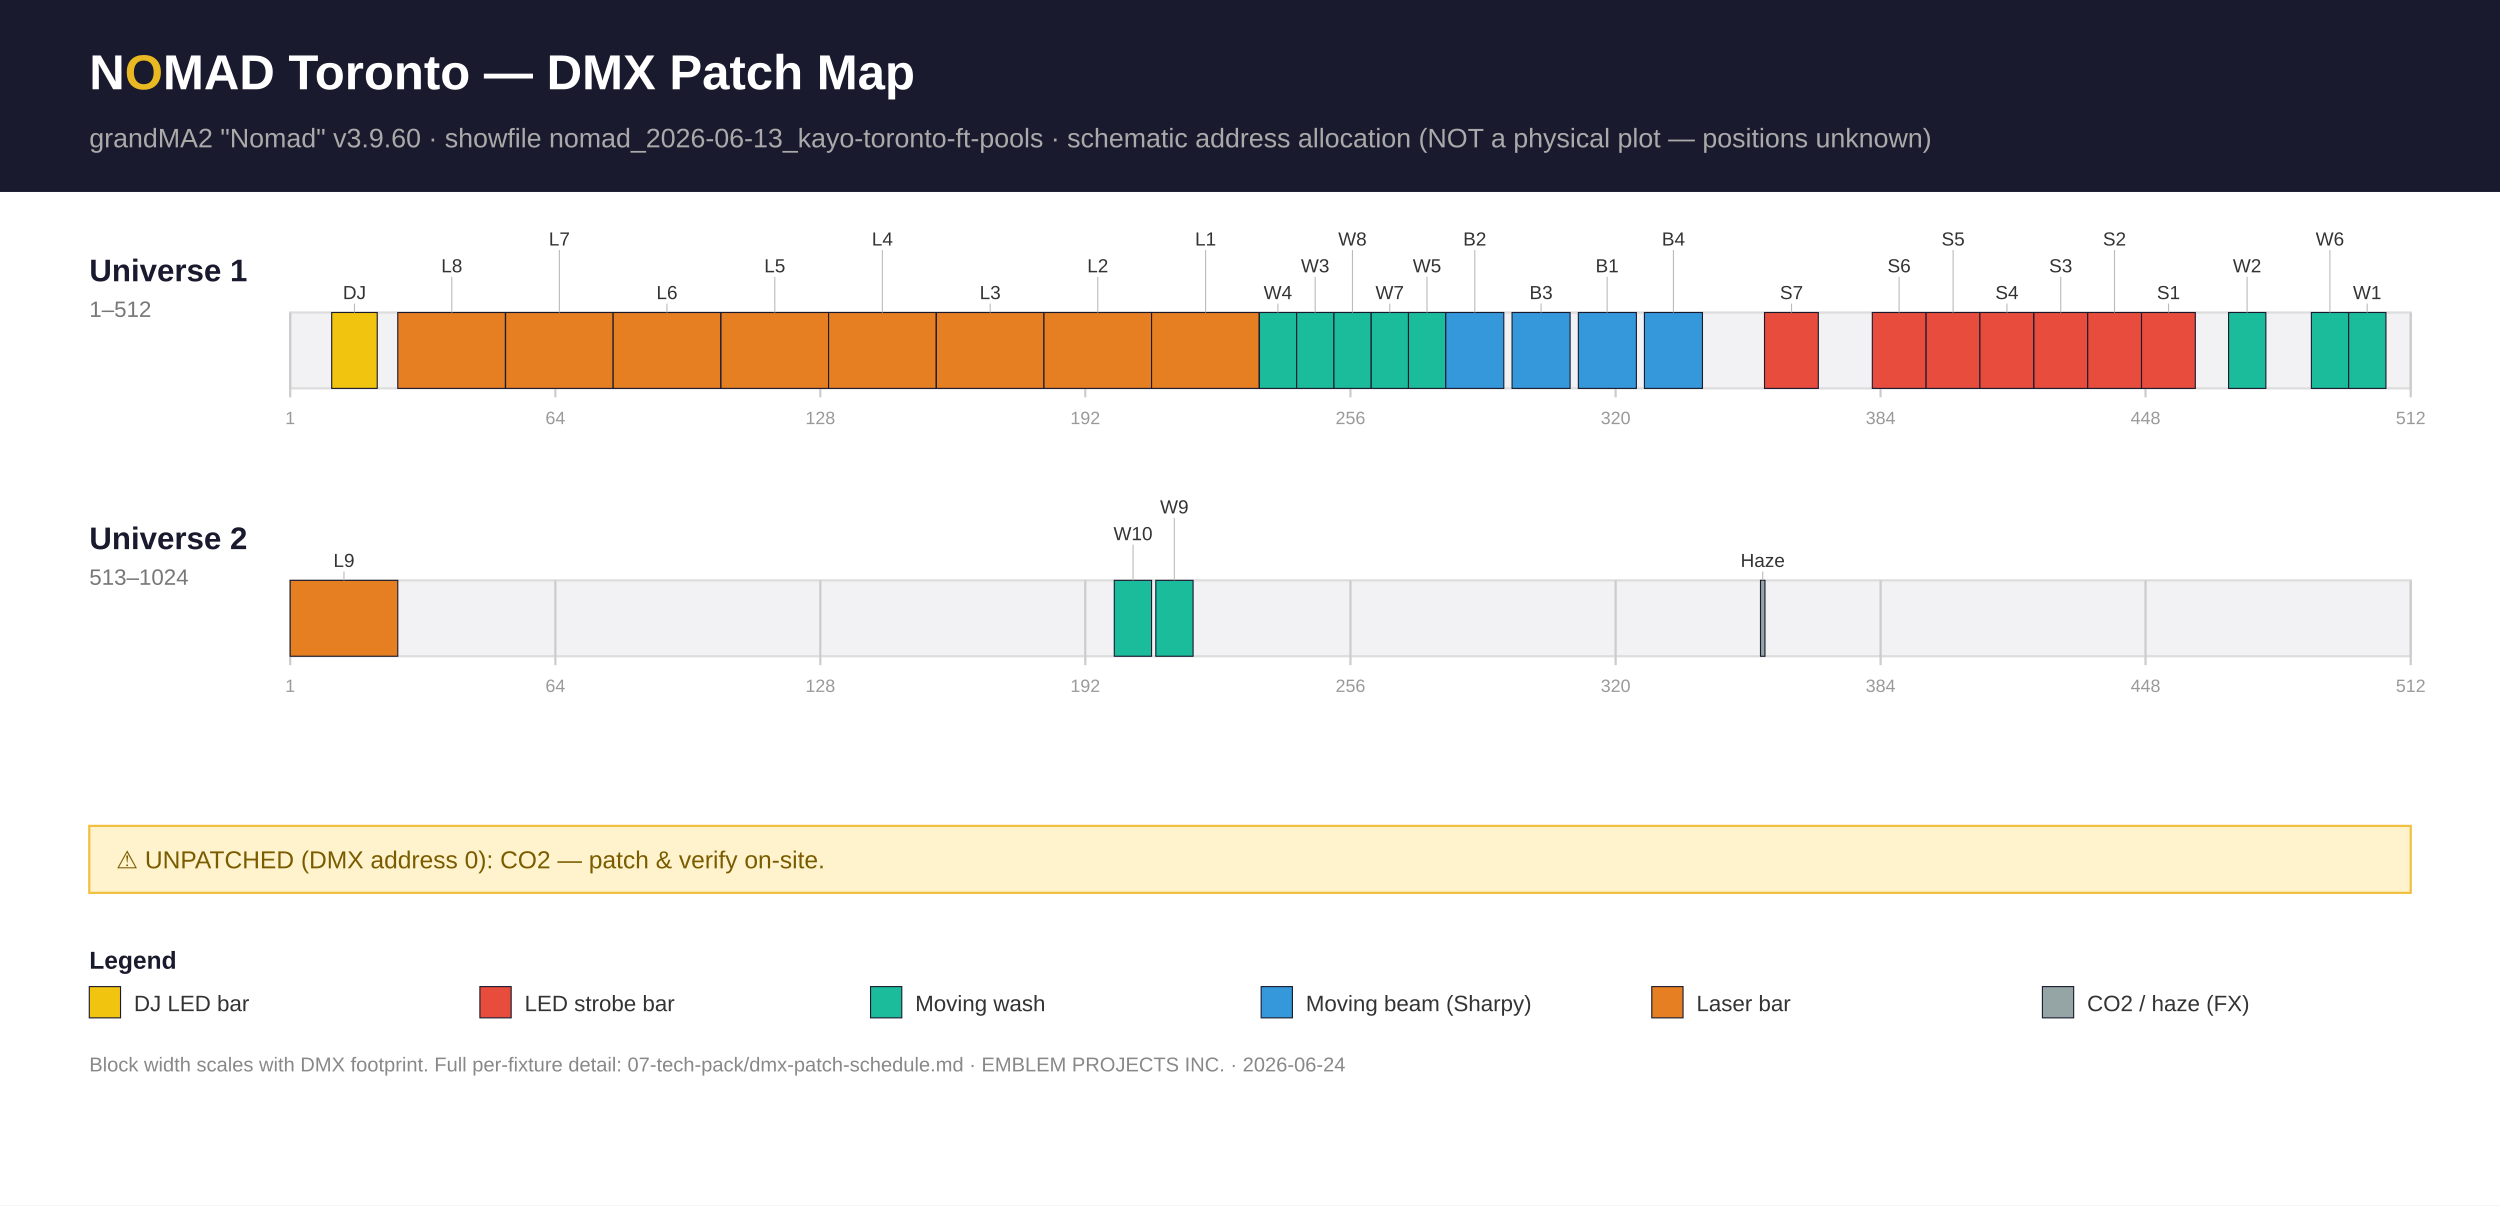
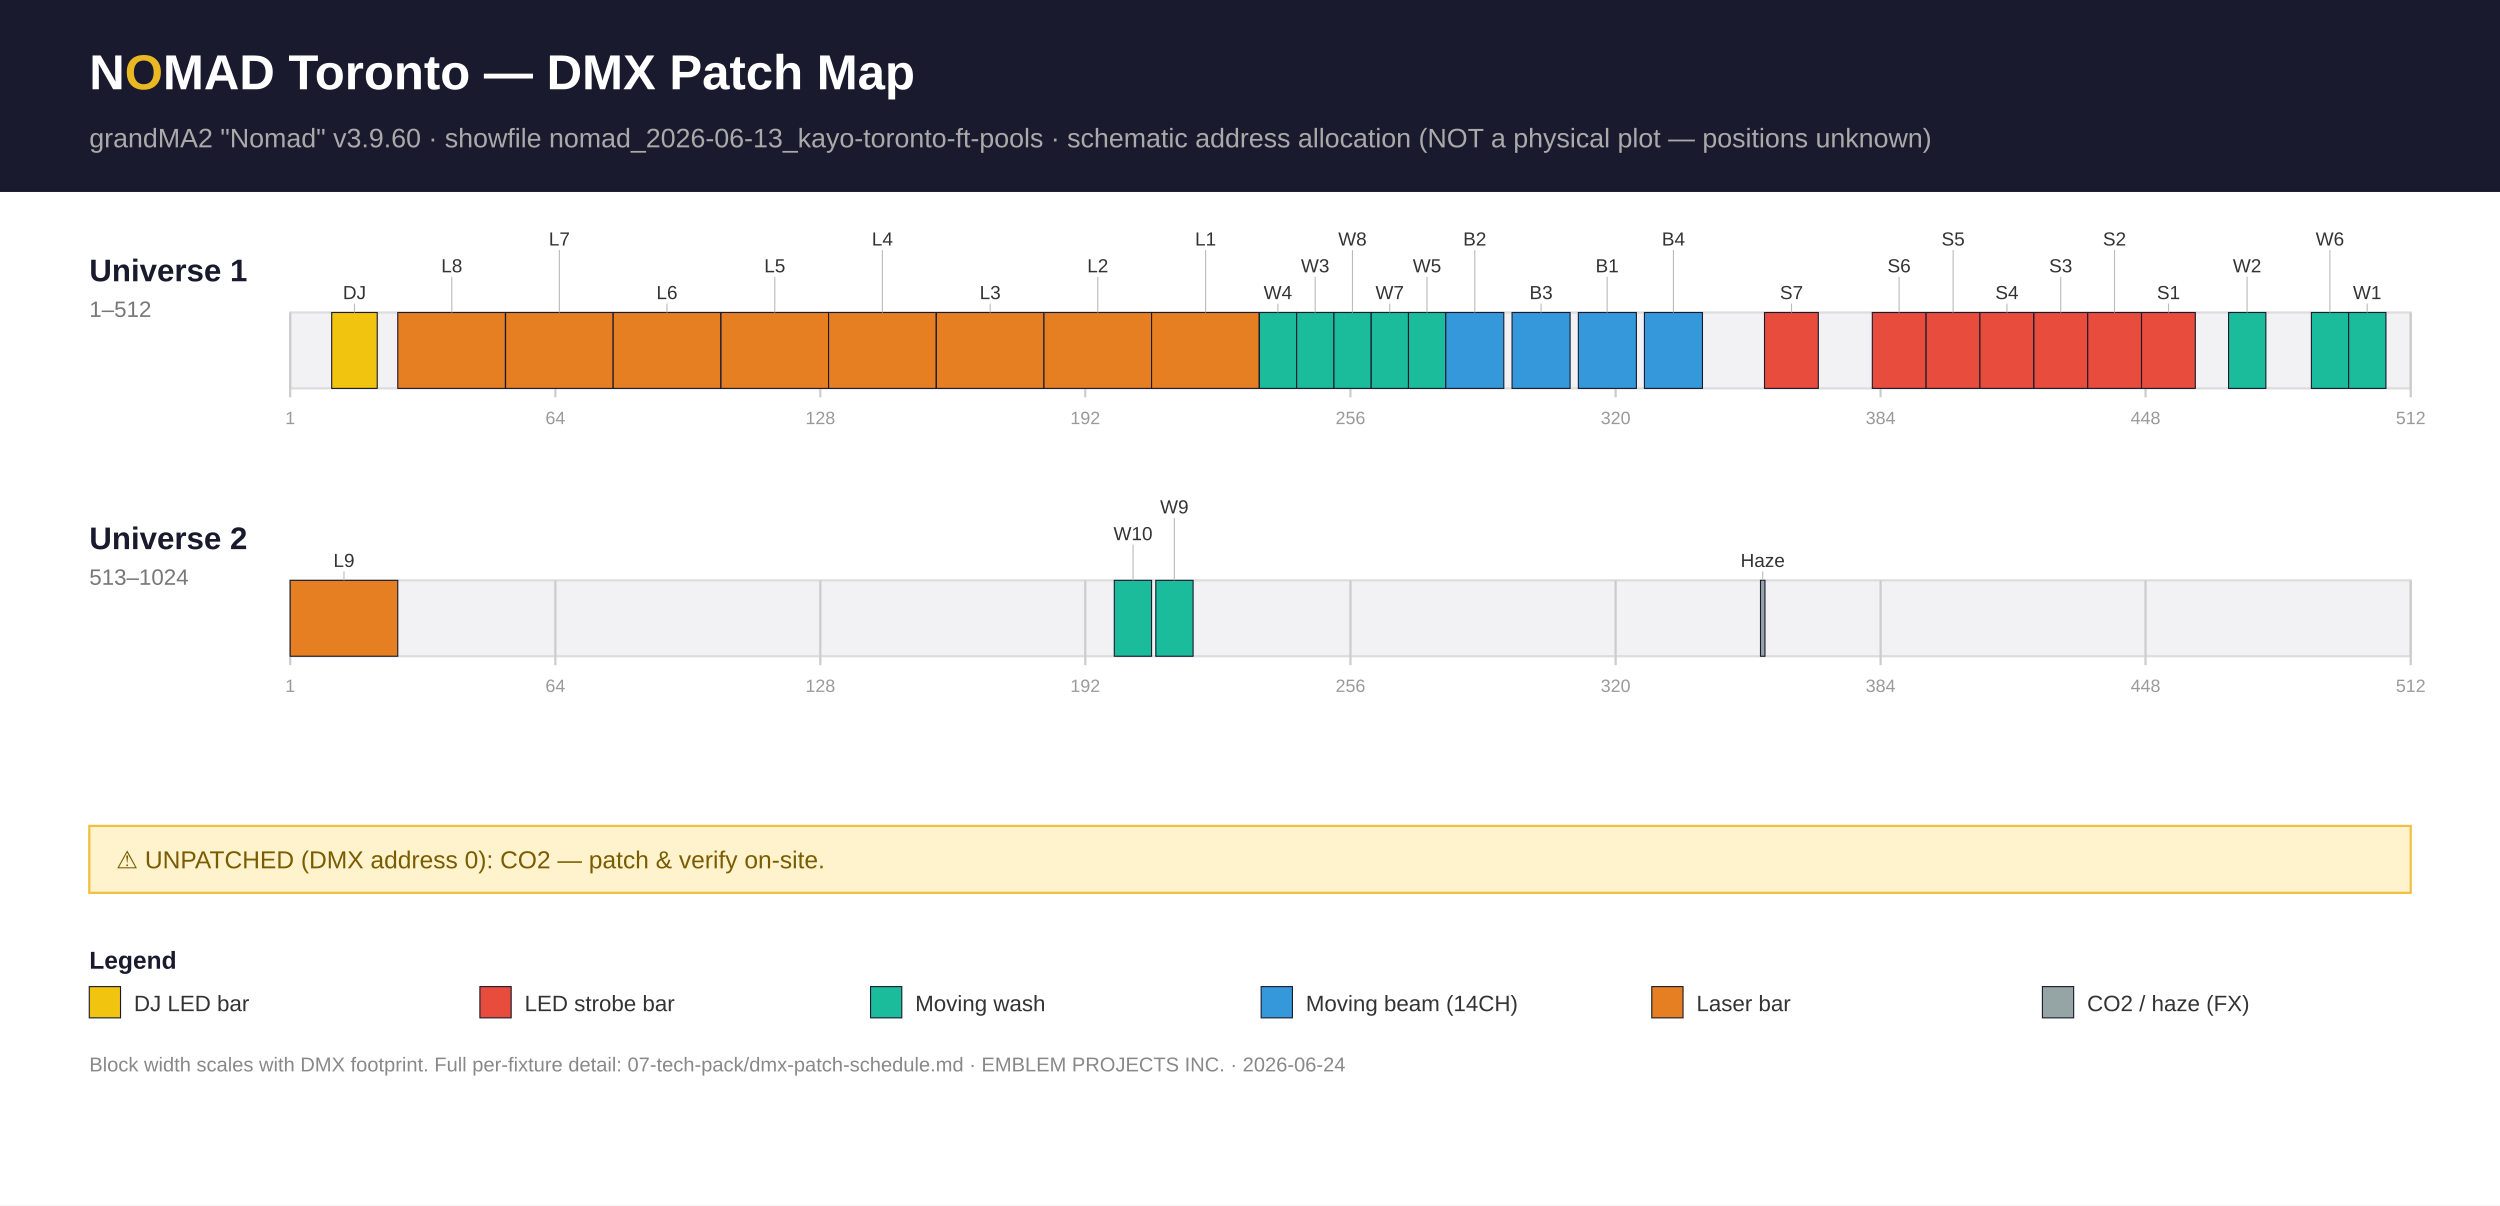
<svg xmlns="http://www.w3.org/2000/svg" viewBox="0 0 1120 540" font-family="Segoe UI,Arial,sans-serif">
  <rect width="1120" height="540" fill="#ffffff" />
  <rect x="0" y="0" width="1120" height="86" fill="#1a1a2e" />
  <text x="40" y="40" fill="#ffffff" font-size="22" font-weight="700">N<tspan fill="#e8b923">O</tspan>MAD Toronto — DMX Patch Map</text>
  <text x="40" y="66" fill="#aaaaaa" font-size="12">grandMA2 "Nomad" v3.9.60 · showfile nomad_2026-06-13_kayo-toronto-ft-pools · schematic address allocation (NOT a physical plot — positions unknown)</text>
  <text x="40" y="126" fill="#1a1a2e" font-size="14" font-weight="700">Universe 1</text>
  <text x="40" y="142" fill="#777" font-size="10">1–512</text>
  <rect x="130" y="140" width="950" height="34" fill="#f2f2f4" stroke="#ddd" />
  <line x1="130.0" y1="140" x2="130.0" y2="178" stroke="#ccc" />
  <text x="130.0" y="190" fill="#999" font-size="8" text-anchor="middle">1</text>
  <line x1="248.8" y1="140" x2="248.8" y2="178" stroke="#ccc" />
  <text x="248.8" y="190" fill="#999" font-size="8" text-anchor="middle">64</text>
  <line x1="367.5" y1="140" x2="367.5" y2="178" stroke="#ccc" />
  <text x="367.5" y="190" fill="#999" font-size="8" text-anchor="middle">128</text>
  <line x1="486.2" y1="140" x2="486.2" y2="178" stroke="#ccc" />
  <text x="486.2" y="190" fill="#999" font-size="8" text-anchor="middle">192</text>
  <line x1="605.0" y1="140" x2="605.0" y2="178" stroke="#ccc" />
  <text x="605.0" y="190" fill="#999" font-size="8" text-anchor="middle">256</text>
  <line x1="723.8" y1="140" x2="723.8" y2="178" stroke="#ccc" />
  <text x="723.8" y="190" fill="#999" font-size="8" text-anchor="middle">320</text>
  <line x1="842.5" y1="140" x2="842.5" y2="178" stroke="#ccc" />
  <text x="842.5" y="190" fill="#999" font-size="8" text-anchor="middle">384</text>
  <line x1="961.2" y1="140" x2="961.2" y2="178" stroke="#ccc" />
  <text x="961.2" y="190" fill="#999" font-size="8" text-anchor="middle">448</text>
  <line x1="1080.0" y1="140" x2="1080.0" y2="178" stroke="#ccc" />
  <text x="1080.0" y="190" fill="#999" font-size="8" text-anchor="middle">512</text>
  <rect x="148.6" y="140" width="20.4" height="34" fill="#f1c40f" stroke="#1a1a2e" stroke-width="0.5" />
  <line x1="158.8" y1="136" x2="158.8" y2="140" stroke="#bbb" stroke-width="0.5" />
  <text x="158.8" y="134" fill="#333" font-size="8.5" text-anchor="middle">DJ</text>
  <rect x="178.2" y="140" width="48.2" height="34" fill="#e67e22" stroke="#1a1a2e" stroke-width="0.5" />
  <line x1="202.4" y1="124" x2="202.4" y2="140" stroke="#bbb" stroke-width="0.5" />
  <text x="202.4" y="122" fill="#333" font-size="8.5" text-anchor="middle">L8</text>
  <rect x="226.5" y="140" width="48.2" height="34" fill="#e67e22" stroke="#1a1a2e" stroke-width="0.5" />
  <line x1="250.6" y1="112" x2="250.6" y2="140" stroke="#bbb" stroke-width="0.5" />
  <text x="250.6" y="110" fill="#333" font-size="8.5" text-anchor="middle">L7</text>
  <rect x="274.7" y="140" width="48.2" height="34" fill="#e67e22" stroke="#1a1a2e" stroke-width="0.5" />
  <line x1="298.8" y1="136" x2="298.8" y2="140" stroke="#bbb" stroke-width="0.5" />
  <text x="298.8" y="134" fill="#333" font-size="8.5" text-anchor="middle">L6</text>
  <rect x="323.0" y="140" width="48.2" height="34" fill="#e67e22" stroke="#1a1a2e" stroke-width="0.5" />
  <line x1="347.1" y1="124" x2="347.1" y2="140" stroke="#bbb" stroke-width="0.5" />
  <text x="347.1" y="122" fill="#333" font-size="8.5" text-anchor="middle">L5</text>
  <rect x="371.2" y="140" width="48.2" height="34" fill="#e67e22" stroke="#1a1a2e" stroke-width="0.5" />
  <line x1="395.3" y1="112" x2="395.3" y2="140" stroke="#bbb" stroke-width="0.5" />
  <text x="395.3" y="110" fill="#333" font-size="8.5" text-anchor="middle">L4</text>
  <rect x="419.5" y="140" width="48.2" height="34" fill="#e67e22" stroke="#1a1a2e" stroke-width="0.5" />
  <line x1="443.6" y1="136" x2="443.6" y2="140" stroke="#bbb" stroke-width="0.5" />
  <text x="443.6" y="134" fill="#333" font-size="8.5" text-anchor="middle">L3</text>
  <rect x="467.7" y="140" width="48.2" height="34" fill="#e67e22" stroke="#1a1a2e" stroke-width="0.5" />
  <line x1="491.8" y1="124" x2="491.8" y2="140" stroke="#bbb" stroke-width="0.5" />
  <text x="491.8" y="122" fill="#333" font-size="8.5" text-anchor="middle">L2</text>
  <rect x="515.9" y="140" width="48.2" height="34" fill="#e67e22" stroke="#1a1a2e" stroke-width="0.5" />
  <line x1="540.1" y1="112" x2="540.1" y2="140" stroke="#bbb" stroke-width="0.5" />
  <text x="540.1" y="110" fill="#333" font-size="8.5" text-anchor="middle">L1</text>
  <rect x="564.2" y="140" width="16.7" height="34" fill="#1abc9c" stroke="#1a1a2e" stroke-width="0.5" />
  <line x1="572.5" y1="136" x2="572.5" y2="140" stroke="#bbb" stroke-width="0.5" />
  <text x="572.5" y="134" fill="#333" font-size="8.5" text-anchor="middle">W4</text>
  <rect x="580.9" y="140" width="16.7" height="34" fill="#1abc9c" stroke="#1a1a2e" stroke-width="0.5" />
  <line x1="589.2" y1="124" x2="589.2" y2="140" stroke="#bbb" stroke-width="0.5" />
  <text x="589.2" y="122" fill="#333" font-size="8.5" text-anchor="middle">W3</text>
  <rect x="597.6" y="140" width="16.7" height="34" fill="#1abc9c" stroke="#1a1a2e" stroke-width="0.5" />
  <line x1="605.9" y1="112" x2="605.9" y2="140" stroke="#bbb" stroke-width="0.5" />
  <text x="605.9" y="110" fill="#333" font-size="8.5" text-anchor="middle">W8</text>
  <rect x="614.3" y="140" width="16.7" height="34" fill="#1abc9c" stroke="#1a1a2e" stroke-width="0.5" />
  <line x1="622.6" y1="136" x2="622.6" y2="140" stroke="#bbb" stroke-width="0.5" />
  <text x="622.6" y="134" fill="#333" font-size="8.5" text-anchor="middle">W7</text>
  <rect x="631.0" y="140" width="16.7" height="34" fill="#1abc9c" stroke="#1a1a2e" stroke-width="0.5" />
  <line x1="639.3" y1="124" x2="639.3" y2="140" stroke="#bbb" stroke-width="0.5" />
  <text x="639.3" y="122" fill="#333" font-size="8.5" text-anchor="middle">W5</text>
  <rect x="647.7" y="140" width="26.0" height="34" fill="#3498db" stroke="#1a1a2e" stroke-width="0.5" />
  <line x1="660.7" y1="112" x2="660.7" y2="140" stroke="#bbb" stroke-width="0.5" />
  <text x="660.7" y="110" fill="#333" font-size="8.5" text-anchor="middle">B2</text>
  <rect x="677.4" y="140" width="26.0" height="34" fill="#3498db" stroke="#1a1a2e" stroke-width="0.5" />
  <line x1="690.4" y1="136" x2="690.4" y2="140" stroke="#bbb" stroke-width="0.5" />
  <text x="690.4" y="134" fill="#333" font-size="8.5" text-anchor="middle">B3</text>
  <rect x="707.1" y="140" width="26.0" height="34" fill="#3498db" stroke="#1a1a2e" stroke-width="0.5" />
  <line x1="720.0" y1="124" x2="720.0" y2="140" stroke="#bbb" stroke-width="0.5" />
  <text x="720.0" y="122" fill="#333" font-size="8.5" text-anchor="middle">B1</text>
  <rect x="736.7" y="140" width="26.0" height="34" fill="#3498db" stroke="#1a1a2e" stroke-width="0.5" />
  <line x1="749.7" y1="112" x2="749.7" y2="140" stroke="#bbb" stroke-width="0.5" />
  <text x="749.7" y="110" fill="#333" font-size="8.5" text-anchor="middle">B4</text>
  <rect x="790.5" y="140" width="24.1" height="34" fill="#e74c3c" stroke="#1a1a2e" stroke-width="0.5" />
  <line x1="802.6" y1="136" x2="802.6" y2="140" stroke="#bbb" stroke-width="0.5" />
  <text x="802.6" y="134" fill="#333" font-size="8.5" text-anchor="middle">S7</text>
  <rect x="838.8" y="140" width="24.1" height="34" fill="#e74c3c" stroke="#1a1a2e" stroke-width="0.5" />
  <line x1="850.8" y1="124" x2="850.8" y2="140" stroke="#bbb" stroke-width="0.5" />
  <text x="850.8" y="122" fill="#333" font-size="8.5" text-anchor="middle">S6</text>
  <rect x="862.9" y="140" width="24.1" height="34" fill="#e74c3c" stroke="#1a1a2e" stroke-width="0.5" />
  <line x1="875.0" y1="112" x2="875.0" y2="140" stroke="#bbb" stroke-width="0.5" />
  <text x="875.0" y="110" fill="#333" font-size="8.5" text-anchor="middle">S5</text>
  <rect x="887.0" y="140" width="24.1" height="34" fill="#e74c3c" stroke="#1a1a2e" stroke-width="0.5" />
  <line x1="899.1" y1="136" x2="899.1" y2="140" stroke="#bbb" stroke-width="0.5" />
  <text x="899.1" y="134" fill="#333" font-size="8.5" text-anchor="middle">S4</text>
  <rect x="911.2" y="140" width="24.1" height="34" fill="#e74c3c" stroke="#1a1a2e" stroke-width="0.5" />
  <line x1="923.2" y1="124" x2="923.2" y2="140" stroke="#bbb" stroke-width="0.5" />
  <text x="923.2" y="122" fill="#333" font-size="8.5" text-anchor="middle">S3</text>
  <rect x="935.3" y="140" width="24.1" height="34" fill="#e74c3c" stroke="#1a1a2e" stroke-width="0.5" />
  <line x1="947.3" y1="112" x2="947.3" y2="140" stroke="#bbb" stroke-width="0.5" />
  <text x="947.3" y="110" fill="#333" font-size="8.5" text-anchor="middle">S2</text>
  <rect x="959.4" y="140" width="24.1" height="34" fill="#e74c3c" stroke="#1a1a2e" stroke-width="0.5" />
  <line x1="971.5" y1="136" x2="971.5" y2="140" stroke="#bbb" stroke-width="0.5" />
  <text x="971.5" y="134" fill="#333" font-size="8.5" text-anchor="middle">S1</text>
  <rect x="998.4" y="140" width="16.7" height="34" fill="#1abc9c" stroke="#1a1a2e" stroke-width="0.5" />
  <line x1="1006.7" y1="124" x2="1006.7" y2="140" stroke="#bbb" stroke-width="0.5" />
  <text x="1006.7" y="122" fill="#333" font-size="8.5" text-anchor="middle">W2</text>
  <rect x="1035.5" y="140" width="16.7" height="34" fill="#1abc9c" stroke="#1a1a2e" stroke-width="0.5" />
  <line x1="1043.8" y1="112" x2="1043.8" y2="140" stroke="#bbb" stroke-width="0.5" />
  <text x="1043.8" y="110" fill="#333" font-size="8.5" text-anchor="middle">W6</text>
  <rect x="1052.2" y="140" width="16.7" height="34" fill="#1abc9c" stroke="#1a1a2e" stroke-width="0.5" />
  <line x1="1060.5" y1="136" x2="1060.5" y2="140" stroke="#bbb" stroke-width="0.5" />
  <text x="1060.5" y="134" fill="#333" font-size="8.5" text-anchor="middle">W1</text>
  <text x="40" y="246" fill="#1a1a2e" font-size="14" font-weight="700">Universe 2</text>
  <text x="40" y="262" fill="#777" font-size="10">513–1024</text>
  <rect x="130" y="260" width="950" height="34" fill="#f2f2f4" stroke="#ddd" />
  <line x1="130.0" y1="260" x2="130.0" y2="298" stroke="#ccc" />
  <text x="130.0" y="310" fill="#999" font-size="8" text-anchor="middle">1</text>
  <line x1="248.8" y1="260" x2="248.8" y2="298" stroke="#ccc" />
  <text x="248.8" y="310" fill="#999" font-size="8" text-anchor="middle">64</text>
  <line x1="367.5" y1="260" x2="367.5" y2="298" stroke="#ccc" />
  <text x="367.5" y="310" fill="#999" font-size="8" text-anchor="middle">128</text>
  <line x1="486.2" y1="260" x2="486.2" y2="298" stroke="#ccc" />
  <text x="486.2" y="310" fill="#999" font-size="8" text-anchor="middle">192</text>
  <line x1="605.0" y1="260" x2="605.0" y2="298" stroke="#ccc" />
  <text x="605.0" y="310" fill="#999" font-size="8" text-anchor="middle">256</text>
  <line x1="723.8" y1="260" x2="723.8" y2="298" stroke="#ccc" />
  <text x="723.8" y="310" fill="#999" font-size="8" text-anchor="middle">320</text>
  <line x1="842.5" y1="260" x2="842.5" y2="298" stroke="#ccc" />
  <text x="842.5" y="310" fill="#999" font-size="8" text-anchor="middle">384</text>
  <line x1="961.2" y1="260" x2="961.2" y2="298" stroke="#ccc" />
  <text x="961.2" y="310" fill="#999" font-size="8" text-anchor="middle">448</text>
  <line x1="1080.0" y1="260" x2="1080.0" y2="298" stroke="#ccc" />
  <text x="1080.0" y="310" fill="#999" font-size="8" text-anchor="middle">512</text>
  <rect x="130.0" y="260" width="48.2" height="34" fill="#e67e22" stroke="#1a1a2e" stroke-width="0.5" />
  <line x1="154.1" y1="256" x2="154.1" y2="260" stroke="#bbb" stroke-width="0.5" />
  <text x="154.1" y="254" fill="#333" font-size="8.5" text-anchor="middle">L9</text>
  <rect x="499.2" y="260" width="16.7" height="34" fill="#1abc9c" stroke="#1a1a2e" stroke-width="0.5" />
  <line x1="507.6" y1="244" x2="507.6" y2="260" stroke="#bbb" stroke-width="0.5" />
  <text x="507.6" y="242" fill="#333" font-size="8.5" text-anchor="middle">W10</text>
  <rect x="517.8" y="260" width="16.7" height="34" fill="#1abc9c" stroke="#1a1a2e" stroke-width="0.5" />
  <line x1="526.1" y1="232" x2="526.1" y2="260" stroke="#bbb" stroke-width="0.5" />
  <text x="526.1" y="230" fill="#333" font-size="8.5" text-anchor="middle">W9</text>
  <rect x="788.7" y="260" width="2.0" height="34" fill="#95a5a6" stroke="#1a1a2e" stroke-width="0.5" />
  <line x1="789.7" y1="256" x2="789.7" y2="260" stroke="#bbb" stroke-width="0.5" />
  <text x="789.7" y="254" fill="#333" font-size="8.5" text-anchor="middle">Haze</text>
  <rect x="40" y="370" width="1040" height="30" fill="#fff3cd" stroke="#f0c040" />
  <text x="52" y="389" fill="#7a5c00" font-size="11">⚠ UNPATCHED (DMX address 0): CO2 — patch &amp; verify on-site.</text>
  <text x="40" y="434" fill="#1a1a2e" font-size="11" font-weight="700">Legend</text>
  <rect x="40" y="442" width="14" height="14" fill="#f1c40f" stroke="#1a1a2e" stroke-width="0.5" />
  <text x="60" y="453" fill="#333" font-size="10">DJ LED bar</text>
  <rect x="215" y="442" width="14" height="14" fill="#e74c3c" stroke="#1a1a2e" stroke-width="0.5" />
  <text x="235" y="453" fill="#333" font-size="10">LED strobe bar</text>
  <rect x="390" y="442" width="14" height="14" fill="#1abc9c" stroke="#1a1a2e" stroke-width="0.5" />
  <text x="410" y="453" fill="#333" font-size="10">Moving wash</text>
  <rect x="565" y="442" width="14" height="14" fill="#3498db" stroke="#1a1a2e" stroke-width="0.5" />
-   <text x="585" y="453" fill="#333" font-size="10">Moving beam (Sharpy)</text>
+   <text x="585" y="453" fill="#333" font-size="10">Moving beam (14CH)</text>
  <rect x="740" y="442" width="14" height="14" fill="#e67e22" stroke="#1a1a2e" stroke-width="0.5" />
  <text x="760" y="453" fill="#333" font-size="10">Laser bar</text>
  <rect x="915" y="442" width="14" height="14" fill="#95a5a6" stroke="#1a1a2e" stroke-width="0.5" />
  <text x="935" y="453" fill="#333" font-size="10">CO2 / haze (FX)</text>
  <text x="40" y="480" fill="#888" font-size="9">Block width scales with DMX footprint. Full per-fixture detail: 07-tech-pack/dmx-patch-schedule.md · EMBLEM PROJECTS INC. · 2026-06-24</text>
</svg>
